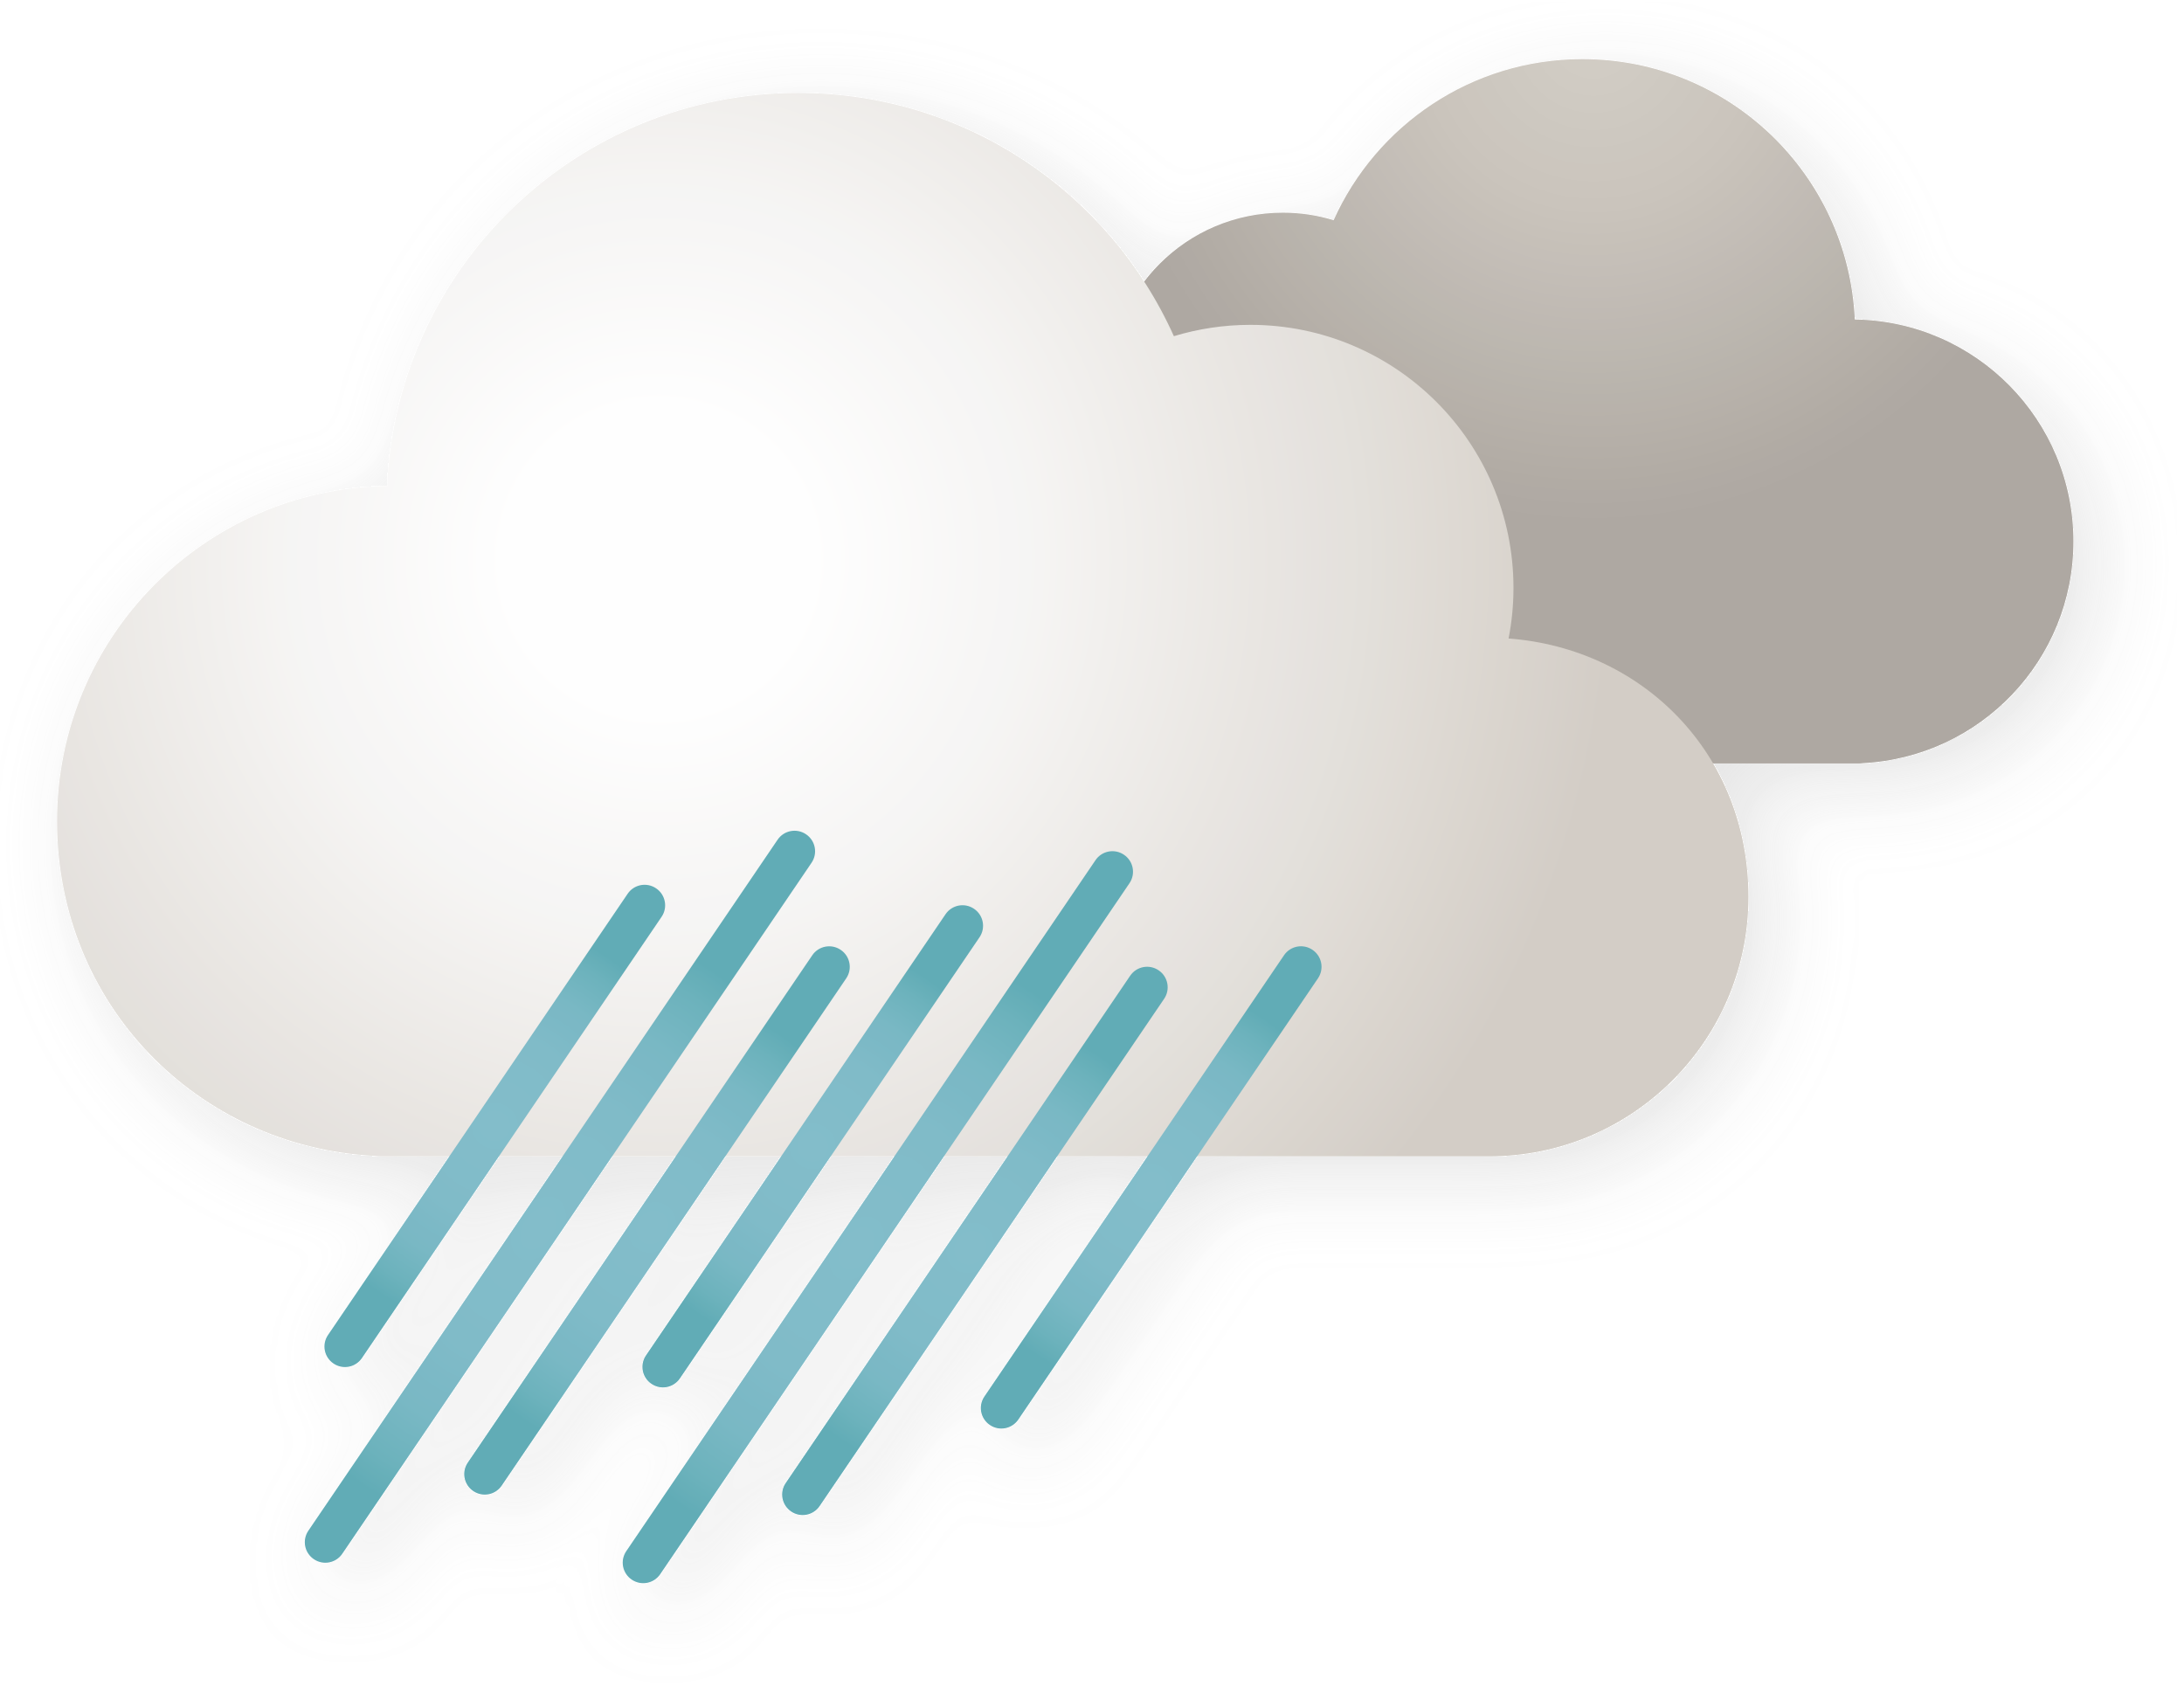
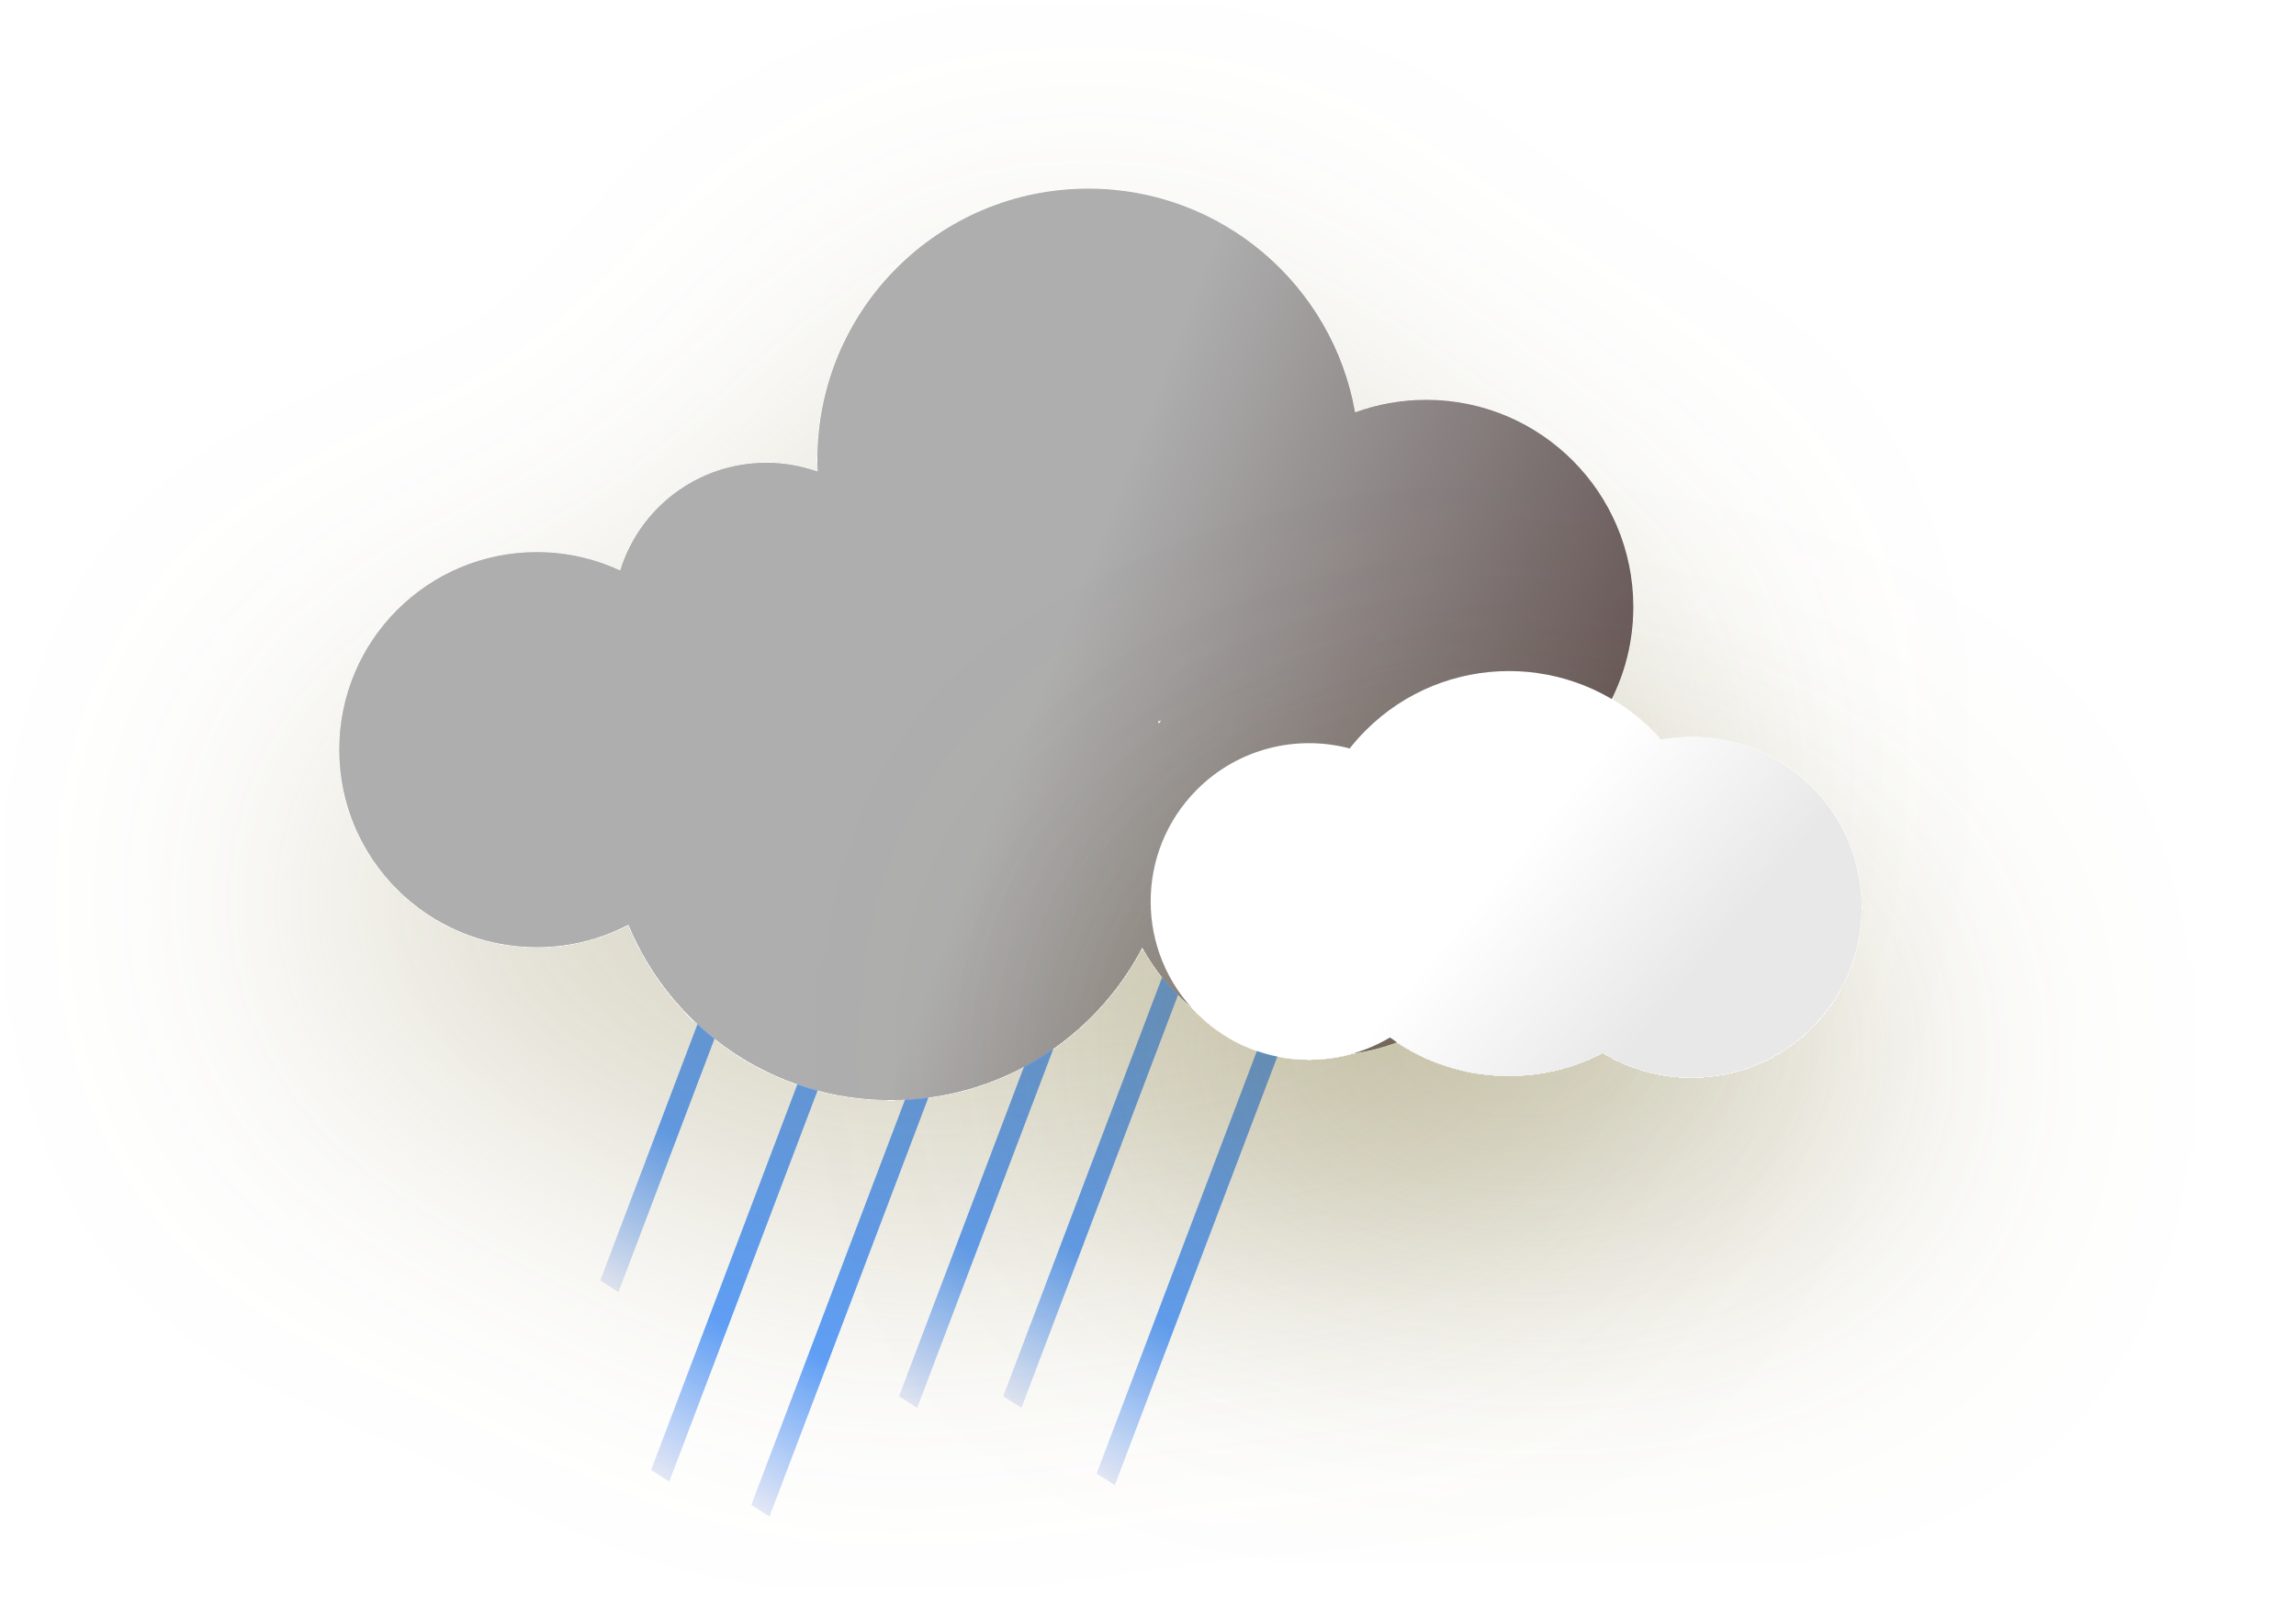
- <svg xmlns="http://www.w3.org/2000/svg" width="191" height="148" viewBox="0 0 191 148" fill="none">
-   <g opacity="0.95" filter="url(#filter0_d_1_39)">
-     <path d="M97.24 36.77C97.06 35.82 96.96 34.84 96.96 33.84C96.96 25.42 103.78 18.6 112.2 18.6C113.74 18.6 115.23 18.83 116.63 19.26C120.36 10.96 128.69 5.17 138.39 5.17C151.2 5.17 161.64 15.27 162.21 27.94C172.8 28.1 181.33 36.73 181.33 47.35C181.33 57.73 173.19 66.2 162.95 66.74C162.81 66.76 162.66 66.77 162.52 66.77H98.49C98.49 66.77 98.47 66.77 98.45 66.77C98.42 66.77 98.4 66.77 98.37 66.77C90.07 66.77 83.35 60.04 83.35 51.75C83.35 43.46 89.48 37.35 97.25 36.77H97.24Z" fill="url(#paint0_radial_1_39)" />
-     <path d="M131.93 55.85C132.21 54.42 132.36 52.94 132.36 51.42C132.36 38.71 122.06 28.41 109.35 28.41C107.02 28.41 104.78 28.76 102.66 29.4C97.03 16.87 84.45 8.13 69.81 8.13C50.47 8.13 34.7 23.38 33.85 42.5C17.87 42.75 4.99 55.77 4.99 71.81C4.99 87.85 17.28 100.27 32.74 101.09C32.95 101.12 33.17 101.13 33.39 101.13H130.06C130.06 101.13 130.1 101.13 130.12 101.13C130.16 101.13 130.2 101.13 130.23 101.13C142.75 101.13 152.91 90.98 152.91 78.45C152.91 65.92 143.66 56.71 131.92 55.84L131.93 55.85Z" fill="url(#paint1_radial_1_39)" />
-     <path d="M57.385 77.695L57.377 77.689C56.559 77.134 55.446 77.347 54.891 78.165L28.683 116.757C28.127 117.575 28.34 118.688 29.158 119.243L29.166 119.249C29.984 119.804 31.097 119.592 31.653 118.774L57.86 80.181C58.416 79.364 58.203 78.25 57.385 77.695Z" fill="url(#paint2_radial_1_39)" />
-     <path d="M73.531 83.076L73.522 83.07C72.704 82.514 71.591 82.727 71.036 83.545L40.907 127.912C40.351 128.73 40.564 129.843 41.382 130.398L41.39 130.404C42.208 130.959 43.321 130.747 43.877 129.929L74.006 85.562C74.561 84.744 74.348 83.631 73.531 83.076Z" fill="url(#paint3_radial_1_39)" />
-     <path d="M70.499 72.968L70.491 72.962C69.673 72.407 68.559 72.62 68.004 73.438L26.965 133.87C26.41 134.688 26.622 135.801 27.44 136.356L27.448 136.362C28.266 136.917 29.38 136.705 29.935 135.887L70.974 75.454C71.529 74.636 71.317 73.523 70.499 72.968Z" fill="url(#paint4_radial_1_39)" />
-     <path d="M85.188 79.484L85.18 79.478C84.362 78.923 83.249 79.135 82.693 79.953L56.491 118.537C55.936 119.355 56.148 120.468 56.966 121.024L56.975 121.029C57.792 121.585 58.906 121.372 59.461 120.554L85.663 81.97C86.219 81.152 86.006 80.039 85.188 79.484Z" fill="url(#paint5_radial_1_39)" />
-     <path d="M114.788 83.073L114.78 83.067C113.962 82.512 112.849 82.724 112.294 83.542L86.086 122.135C85.531 122.953 85.743 124.066 86.561 124.621L86.57 124.627C87.387 125.182 88.501 124.969 89.056 124.152L115.264 85.559C115.819 84.741 115.606 83.628 114.788 83.073Z" fill="url(#paint6_radial_1_39)" />
-     <path d="M101.333 84.864L101.325 84.859C100.507 84.303 99.394 84.516 98.839 85.334L68.71 129.701C68.154 130.519 68.367 131.632 69.185 132.187L69.193 132.193C70.011 132.748 71.124 132.535 71.68 131.718L101.809 87.351C102.364 86.533 102.151 85.42 101.333 84.864Z" fill="url(#paint7_radial_1_39)" />
-     <path d="M98.302 74.757L98.293 74.751C97.475 74.196 96.362 74.408 95.807 75.226L54.768 135.659C54.212 136.477 54.425 137.59 55.243 138.145L55.251 138.151C56.069 138.706 57.182 138.493 57.738 137.676L98.777 77.243C99.332 76.425 99.119 75.312 98.302 74.757Z" fill="url(#paint8_radial_1_39)" />
+ <svg xmlns="http://www.w3.org/2000/svg" width="213" height="149" viewBox="0 0 213 149" fill="none">
+   <line y1="-1" x2="45.668" y2="-1" transform="matrix(-0.354549 0.935037 -0.842979 -0.537947 76.5938 93.6953)" stroke="url(#paint0_linear_7232_107274)" stroke-width="2" />
+   <line y1="-1" x2="45.668" y2="-1" transform="matrix(-0.354549 0.935037 -0.842979 -0.537947 85.8906 96.9375)" stroke="url(#paint1_linear_7232_107274)" stroke-width="2" />
+   <line y1="-1" x2="45.668" y2="-1" transform="matrix(-0.354549 0.935037 -0.842979 -0.537947 99.5938 86.8516)" stroke="url(#paint2_linear_7232_107274)" stroke-width="2" />
+   <line y1="-1" x2="45.668" y2="-1" transform="matrix(-0.354549 0.935037 -0.842979 -0.537947 109.262 86.8516)" stroke="url(#paint3_linear_7232_107274)" stroke-width="2" />
+   <line y1="-1" x2="45.668" y2="-1" transform="matrix(-0.354549 0.935037 -0.842979 -0.537947 117.926 94.0234)" stroke="url(#paint4_linear_7232_107274)" stroke-width="2" />
+   <line y1="-1" x2="45.668" y2="-1" transform="matrix(-0.354549 0.935037 -0.842979 -0.537947 71.8789 76.1094)" stroke="url(#paint5_linear_7232_107274)" stroke-width="2" />
+   <g filter="url(#filter0_d_7232_107274)">
+     <path d="M100.961 17.5C113.348 17.5 123.641 26.46 125.716 38.252C127.771 37.502 129.991 37.093 132.306 37.093C142.922 37.093 151.527 45.699 151.527 56.315C151.527 63.684 147.38 70.084 141.293 73.31C141.795 75.025 142.065 76.839 142.065 78.717C142.065 89.333 133.46 97.939 122.844 97.939C115.565 97.939 109.231 93.893 105.968 87.927C101.575 96.337 92.771 102.078 82.626 102.078C71.648 102.078 62.242 95.357 58.294 85.806C55.754 87.136 52.865 87.89 49.8 87.89C39.674 87.89 31.465 79.681 31.465 69.555C31.465 59.429 39.674 51.22 49.8 51.22C52.561 51.22 55.178 51.832 57.526 52.925C59.316 47.134 64.712 42.927 71.091 42.927C72.76 42.927 74.362 43.216 75.85 43.745C75.834 43.378 75.824 43.008 75.824 42.637C75.824 28.754 87.078 17.5 100.961 17.5ZM107.427 66.932C107.451 67 107.476 67.069 107.5 67.138C107.572 67.043 107.643 66.947 107.717 66.853C107.62 66.88 107.524 66.906 107.427 66.932Z" fill="url(#paint6_linear_7232_107274)" />
+   </g>
+   <g filter="url(#filter1_d_7232_107274)">
+     <path d="M126.664 67.806C133.982 60.45 145.874 60.414 153.225 67.727C153.524 68.025 153.81 68.332 154.085 68.644C158.995 67.757 164.244 69.202 168.05 72.988C174.235 79.141 174.261 89.143 168.107 95.329C162.85 100.613 154.783 101.401 148.687 97.68C142.452 100.952 134.765 100.484 128.95 96.263C123.324 99.618 115.935 98.886 111.078 94.054C105.328 88.334 105.304 79.036 111.024 73.285C114.86 69.43 120.305 68.148 125.21 69.448C125.657 68.88 126.142 68.331 126.664 67.806Z" fill="url(#paint7_linear_7232_107274)" />
  </g>
  <defs>
-     <filter id="filter0_d_1_39" x="-0.01" y="0.17" width="190.34" height="147.29" filterUnits="userSpaceOnUse" color-interpolation-filters="sRGB">
+     <filter id="filter0_d_7232_107274" x="0.465" y="0.5" width="182.062" height="146.578" filterUnits="userSpaceOnUse" color-interpolation-filters="sRGB">
      <feFlood flood-opacity="0" result="BackgroundImageFix" />
      <feColorMatrix in="SourceAlpha" type="matrix" values="0 0 0 0 0 0 0 0 0 0 0 0 0 0 0 0 0 0 127 0" result="hardAlpha" />
-       <feOffset dx="2" dy="2" />
-       <feGaussianBlur stdDeviation="3.5" />
+       <feOffset dy="14" />
+       <feGaussianBlur stdDeviation="15.5" />
      <feComposite in2="hardAlpha" operator="out" />
-       <feColorMatrix type="matrix" values="0 0 0 0 0.652 0 0 0 0 0.652 0 0 0 0 0.652 0 0 0 0.29 0" />
-       <feBlend mode="normal" in2="BackgroundImageFix" result="effect1_dropShadow_1_39" />
-       <feBlend mode="normal" in="SourceGraphic" in2="effect1_dropShadow_1_39" result="shape" />
+       <feColorMatrix type="matrix" values="0 0 0 0 0.448 0 0 0 0 0.405 0 0 0 0 0.16 0 0 0 0.28 0" />
+       <feBlend mode="normal" in2="BackgroundImageFix" result="effect1_dropShadow_7232_107274" />
+       <feBlend mode="normal" in="SourceGraphic" in2="effect1_dropShadow_7232_107274" result="shape" />
    </filter>
-     <radialGradient id="paint0_radial_1_39" cx="0" cy="0" r="1" gradientUnits="userSpaceOnUse" gradientTransform="translate(139.33 3.23998) rotate(180) scale(42.65 42.65)">
-       <stop stop-color="#D1CBC3" />
-       <stop offset="0.35" stop-color="#C7C1B9" />
-       <stop offset="0.94" stop-color="#ACA69F" />
-       <stop offset="1" stop-color="#AAA49D" />
-     </radialGradient>
-     <radialGradient id="paint1_radial_1_39" cx="0" cy="0" r="1" gradientUnits="userSpaceOnUse" gradientTransform="translate(57.46 48.9) scale(84.07 84.07)">
-       <stop offset="0.16" stop-color="#FEFEFE" />
-       <stop offset="0.37" stop-color="#F6F5F4" />
-       <stop offset="0.74" stop-color="#E2DED9" />
-       <stop offset="1" stop-color="#D1CBC3" />
-     </radialGradient>
-     <radialGradient id="paint2_radial_1_39" cx="0" cy="0" r="1" gradientUnits="userSpaceOnUse" gradientTransform="translate(43.2786 98.4678) rotate(34.18) scale(17.8 17.8)">
-       <stop stop-color="#7DBAC7" />
-       <stop offset="0.45" stop-color="#7AB8C5" />
-       <stop offset="0.7" stop-color="#72B4C1" />
-       <stop offset="0.89" stop-color="#65AEB9" />
-       <stop offset="1" stop-color="#59A8B2" />
-     </radialGradient>
-     <radialGradient id="paint3_radial_1_39" cx="0" cy="0" r="1" gradientUnits="userSpaceOnUse" gradientTransform="translate(57.0387 107.343) rotate(34.18) scale(17.8 20.292)">
-       <stop stop-color="#7DBAC7" />
-       <stop offset="0.45" stop-color="#7AB8C5" />
-       <stop offset="0.7" stop-color="#72B4C1" />
-       <stop offset="0.89" stop-color="#65AEB9" />
-       <stop offset="1" stop-color="#59A8B2" />
-     </radialGradient>
-     <radialGradient id="paint4_radial_1_39" cx="0" cy="0" r="1" gradientUnits="userSpaceOnUse" gradientTransform="translate(47.0921 107.418) rotate(34.18) scale(17.8 27.234)">
-       <stop stop-color="#7DBAC7" />
-       <stop offset="0.45" stop-color="#7AB8C5" />
-       <stop offset="0.7" stop-color="#72B4C1" />
-       <stop offset="0.89" stop-color="#65AEB9" />
-       <stop offset="1" stop-color="#59A8B2" />
-     </radialGradient>
-     <radialGradient id="paint5_radial_1_39" cx="0" cy="0" r="1" gradientUnits="userSpaceOnUse" gradientTransform="translate(71.073 100.251) rotate(34.18) scale(17.8 17.8)">
-       <stop stop-color="#7DBAC7" />
-       <stop offset="0.45" stop-color="#7AB8C5" />
-       <stop offset="0.7" stop-color="#72B4C1" />
-       <stop offset="0.89" stop-color="#65AEB9" />
-       <stop offset="1" stop-color="#59A8B2" />
-     </radialGradient>
-     <radialGradient id="paint6_radial_1_39" cx="0" cy="0" r="1" gradientUnits="userSpaceOnUse" gradientTransform="translate(100.673 103.84) rotate(34.18) scale(17.8 17.8)">
-       <stop stop-color="#7DBAC7" />
-       <stop offset="0.45" stop-color="#7AB8C5" />
-       <stop offset="0.7" stop-color="#72B4C1" />
-       <stop offset="0.89" stop-color="#65AEB9" />
-       <stop offset="1" stop-color="#59A8B2" />
-     </radialGradient>
-     <radialGradient id="paint7_radial_1_39" cx="0" cy="0" r="1" gradientUnits="userSpaceOnUse" gradientTransform="translate(84.8539 109.131) rotate(34.18) scale(17.8 20.292)">
-       <stop stop-color="#7DBAC7" />
-       <stop offset="0.45" stop-color="#7AB8C5" />
-       <stop offset="0.7" stop-color="#72B4C1" />
-       <stop offset="0.89" stop-color="#65AEB9" />
-       <stop offset="1" stop-color="#59A8B2" />
-     </radialGradient>
-     <radialGradient id="paint8_radial_1_39" cx="0" cy="0" r="1" gradientUnits="userSpaceOnUse" gradientTransform="translate(74.919 109.171) rotate(34.18) scale(17.8 27.234)">
-       <stop stop-color="#7DBAC7" />
-       <stop offset="0.45" stop-color="#7AB8C5" />
-       <stop offset="0.7" stop-color="#72B4C1" />
-       <stop offset="0.89" stop-color="#65AEB9" />
-       <stop offset="1" stop-color="#59A8B2" />
-     </radialGradient>
+     <filter id="filter1_d_7232_107274" x="75.75" y="45.266" width="127.957" height="99.719" filterUnits="userSpaceOnUse" color-interpolation-filters="sRGB">
+       <feFlood flood-opacity="0" result="BackgroundImageFix" />
+       <feColorMatrix in="SourceAlpha" type="matrix" values="0 0 0 0 0 0 0 0 0 0 0 0 0 0 0 0 0 0 127 0" result="hardAlpha" />
+       <feOffset dy="14" />
+       <feGaussianBlur stdDeviation="15.5" />
+       <feComposite in2="hardAlpha" operator="out" />
+       <feColorMatrix type="matrix" values="0 0 0 0 0.448 0 0 0 0 0.405 0 0 0 0 0.16 0 0 0 0.38 0" />
+       <feBlend mode="normal" in2="BackgroundImageFix" result="effect1_dropShadow_7232_107274" />
+       <feBlend mode="normal" in="SourceGraphic" in2="effect1_dropShadow_7232_107274" result="shape" />
+     </filter>
+     <linearGradient id="paint0_linear_7232_107274" x1="0" y1="0.5" x2="45.668" y2="0.5" gradientUnits="userSpaceOnUse">
+       <stop offset="0.663" stop-color="#5EA1FF" />
+       <stop offset="1" stop-color="#E3E8F7" />
+     </linearGradient>
+     <linearGradient id="paint1_linear_7232_107274" x1="0" y1="0.5" x2="45.668" y2="0.5" gradientUnits="userSpaceOnUse">
+       <stop offset="0.663" stop-color="#5EA1FF" />
+       <stop offset="1" stop-color="#E3E8F7" />
+     </linearGradient>
+     <linearGradient id="paint2_linear_7232_107274" x1="0" y1="0.5" x2="45.668" y2="0.5" gradientUnits="userSpaceOnUse">
+       <stop offset="0.663" stop-color="#5EA1FF" />
+       <stop offset="1" stop-color="#E3E8F7" />
+     </linearGradient>
+     <linearGradient id="paint3_linear_7232_107274" x1="0" y1="0.5" x2="45.668" y2="0.5" gradientUnits="userSpaceOnUse">
+       <stop offset="0.663" stop-color="#5EA1FF" />
+       <stop offset="1" stop-color="#E3E8F7" />
+     </linearGradient>
+     <linearGradient id="paint4_linear_7232_107274" x1="0" y1="0.5" x2="45.668" y2="0.5" gradientUnits="userSpaceOnUse">
+       <stop offset="0.663" stop-color="#5EA1FF" />
+       <stop offset="1" stop-color="#E3E8F7" />
+     </linearGradient>
+     <linearGradient id="paint5_linear_7232_107274" x1="0" y1="0.5" x2="45.668" y2="0.5" gradientUnits="userSpaceOnUse">
+       <stop offset="0.663" stop-color="#5EA1FF" />
+       <stop offset="1" stop-color="#E3E8F7" />
+     </linearGradient>
+     <linearGradient id="paint6_linear_7232_107274" x1="26.793" y1="30.368" x2="178.355" y2="88.612" gradientUnits="userSpaceOnUse">
+       <stop offset="0.475" stop-color="#AEAEAE" />
+       <stop offset="1" stop-color="#381E1E" />
+     </linearGradient>
+     <linearGradient id="paint7_linear_7232_107274" x1="115.991" y1="72.332" x2="149.328" y2="99.982" gradientUnits="userSpaceOnUse">
+       <stop offset="0.54" stop-color="white" />
+       <stop offset="1" stop-color="#E8E8E8" />
+     </linearGradient>
  </defs>
</svg>
